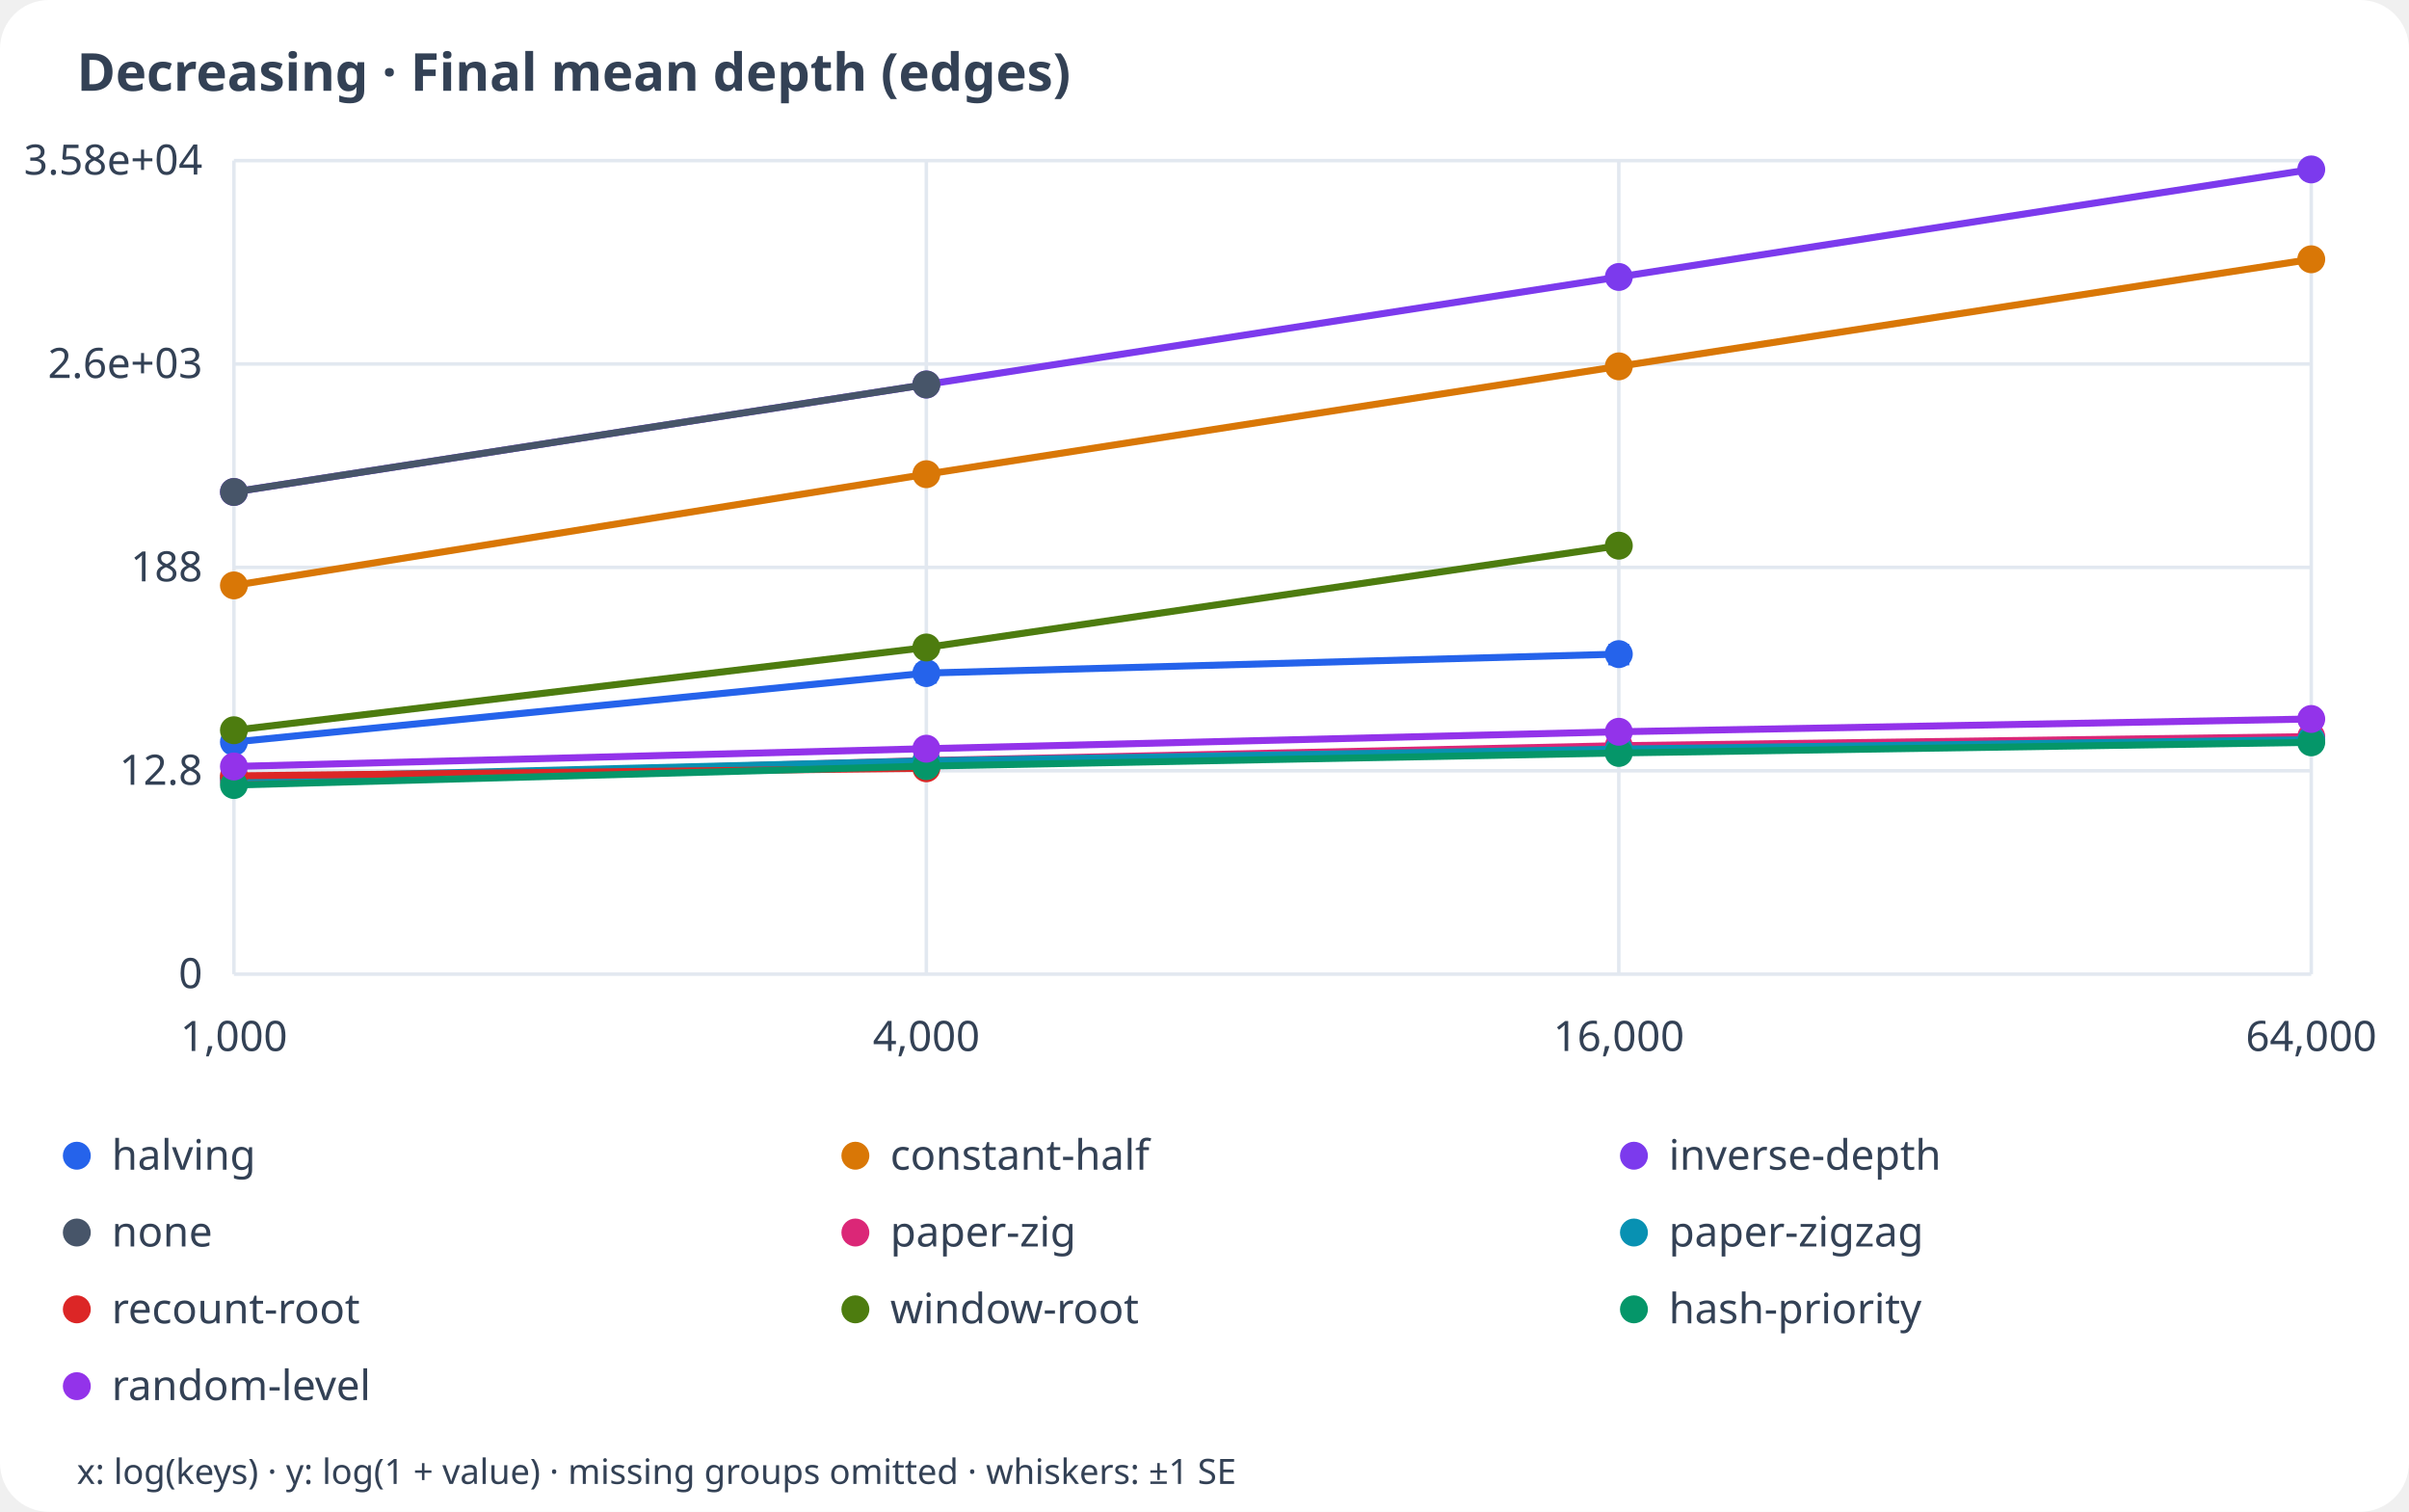
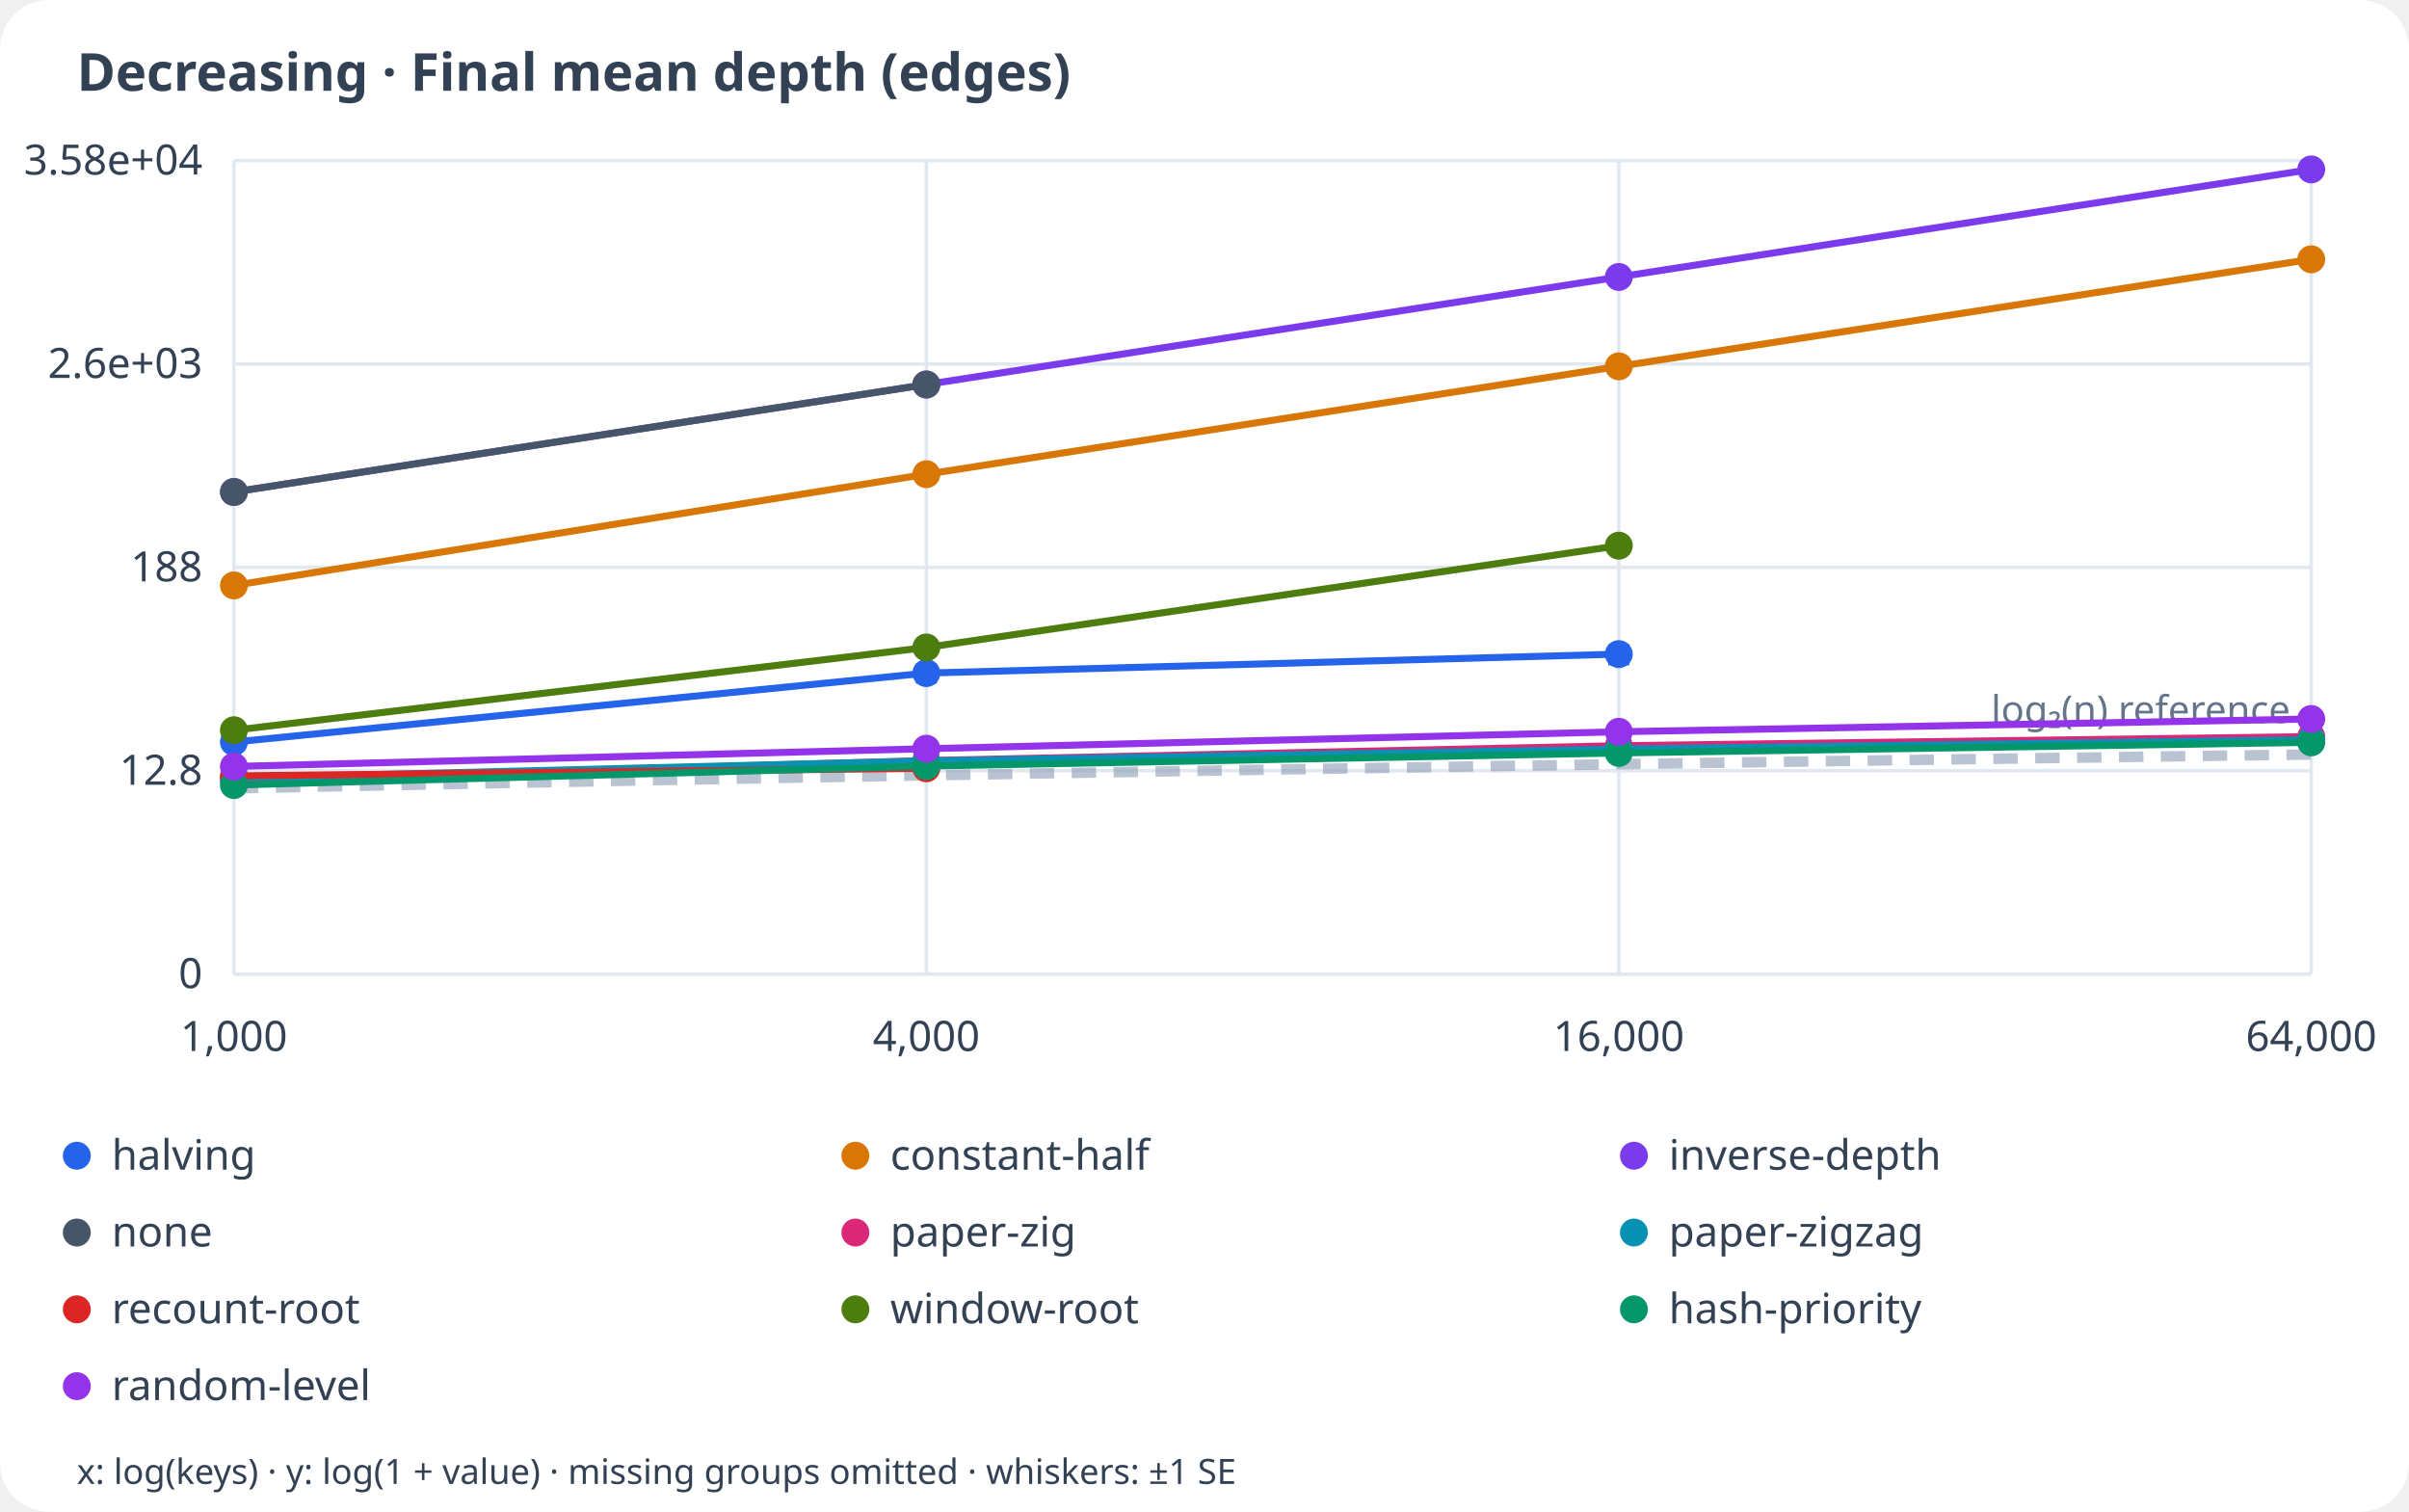
<svg xmlns="http://www.w3.org/2000/svg" viewBox="0 0 690 433" role="img" aria-labelledby="title desc">
  <style>text{font:12px system-ui,sans-serif;fill:#334155}.grid{stroke:#e2e8f0}path,line{vector-effect:non-scaling-stroke}</style>
  <rect width="690" height="433" rx="14" fill="white" />
  <text x="22" y="26" style="font-size:15px;font-weight:650">Decreasing · Final mean depth (edges)</text>
  <line class="grid" x1="67" x2="662" y1="279.00" y2="279.00" />
  <text x="58" y="283.00" text-anchor="end">0</text>
  <line class="grid" x1="67" x2="662" y1="220.75" y2="220.75" />
  <text x="58" y="224.75" text-anchor="end">12.8</text>
  <line class="grid" x1="67" x2="662" y1="162.50" y2="162.50" />
  <text x="58" y="166.50" text-anchor="end">188</text>
  <line class="grid" x1="67" x2="662" y1="104.25" y2="104.25" />
  <text x="58" y="108.25" text-anchor="end">2.6e+03</text>
  <line class="grid" x1="67" x2="662" y1="46.00" y2="46.00" />
  <text x="58" y="50.00" text-anchor="end">3.58e+04</text>
  <line class="grid" x1="67.00" x2="67.00" y1="46" y2="279" />
  <text x="67.00" y="301" text-anchor="middle">1,000</text>
  <line class="grid" x1="265.33" x2="265.33" y1="46" y2="279" />
  <text x="265.33" y="301" text-anchor="middle">4,000</text>
  <line class="grid" x1="463.67" x2="463.67" y1="46" y2="279" />
  <text x="463.67" y="301" text-anchor="middle">16,000</text>
  <line class="grid" x1="662.00" x2="662.00" y1="46" y2="279" />
  <text x="662.00" y="301" text-anchor="middle">64,000</text>
+   <path class="log-reference" d="M67.00,225.79 L72.95,225.67 L78.90,225.55 L84.85,225.43 L90.80,225.31 L96.75,225.19 L102.70,225.07 L108.65,224.96 L114.60,224.84 L120.55,224.72 L126.50,224.61 L132.45,224.49 L138.40,224.38 L144.35,224.27 L150.30,224.15 L156.25,224.04 L162.20,223.93 L168.15,223.82 L174.10,223.70 L180.05,223.59 L186.00,223.48 L191.95,223.38 L197.90,223.27 L203.85,223.16 L209.80,223.05 L215.75,222.94 L221.70,222.84 L227.65,222.73 L233.60,222.62 L239.55,222.52 L245.50,222.42 L251.45,222.31 L257.40,222.21 L263.35,222.10 L269.30,222.00 L275.25,221.90 L281.20,221.80 L287.15,221.70 L293.10,221.59 L299.05,221.49 L305.00,221.39 L310.95,221.30 L316.90,221.20 L322.85,221.10 L328.80,221.00 L334.75,220.90 L340.70,220.80 L346.65,220.71 L352.60,220.61 L358.55,220.51 L364.50,220.42 L370.45,220.32 L376.40,220.23 L382.35,220.13 L388.30,220.04 L394.25,219.95 L400.20,219.85 L406.15,219.76 L412.10,219.67 L418.05,219.58 L424.00,219.48 L429.95,219.39 L435.90,219.30 L441.85,219.21 L447.80,219.12 L453.75,219.03 L459.70,218.94 L465.65,218.85 L471.60,218.76 L477.55,218.68 L483.50,218.59 L489.45,218.50 L495.40,218.41 L501.35,218.33 L507.30,218.24 L513.25,218.15 L519.20,218.07 L525.15,217.98 L531.10,217.90 L537.05,217.81 L543.00,217.73 L548.95,217.64 L554.90,217.56 L560.85,217.47 L566.80,217.39 L572.75,217.31 L578.70,217.22 L584.65,217.14 L590.60,217.06 L596.55,216.98 L602.50,216.90 L608.45,216.81 L614.40,216.73 L620.35,216.65 L626.30,216.57 L632.25,216.49 L638.20,216.41 L644.15,216.33 L650.10,216.25 L656.05,216.17 L662.00,216.10" stroke="#94a3b8" stroke-width="3" stroke-dasharray="7 5" opacity="0.65" fill="none" />
+   <text x="656" y="207.10" text-anchor="end" style="fill:#64748b;font-size:11px">log₂(n) reference</text>
  <path d="M67.00,214.71V210.54 M64.00,214.71h6 M64.00,210.54h6" stroke="#2563eb" fill="none" />
  <circle cx="67.00" cy="212.52" r="4" fill="#2563eb" />
  <path d="M67.00,212.52 L265.33,192.77" stroke="#2563eb" stroke-width="2" fill="none" />
  <path d="M265.33,195.29V190.51 M262.33,195.29h6 M262.33,190.51h6" stroke="#2563eb" fill="none" />
  <circle cx="265.33" cy="192.77" r="4" fill="#2563eb" />
  <path d="M265.33,192.77 L463.67,187.34" stroke="#2563eb" stroke-width="2" fill="none" />
  <path d="M463.67,190.06V184.93 M460.67,190.06h6 M460.67,184.93h6" stroke="#2563eb" fill="none" />
  <circle cx="463.67" cy="187.34" r="4" fill="#2563eb" />
  <circle cx="22" cy="331" r="4" fill="#2563eb" />
  <text x="32" y="335">halving</text>
  <path d="M67.00,167.84V167.49 M64.00,167.84h6 M64.00,167.49h6" stroke="#d97706" fill="none" />
  <circle cx="67.00" cy="167.66" r="4" fill="#d97706" />
  <path d="M67.00,167.66 L265.33,135.81" stroke="#d97706" stroke-width="2" fill="none" />
  <path d="M265.33,135.85V135.77 M262.33,135.85h6 M262.33,135.77h6" stroke="#d97706" fill="none" />
  <circle cx="265.33" cy="135.81" r="4" fill="#d97706" />
  <path d="M265.33,135.81 L463.67,104.92" stroke="#d97706" stroke-width="2" fill="none" />
  <path d="M463.67,105.05V104.79 M460.67,105.05h6 M460.67,104.79h6" stroke="#d97706" fill="none" />
  <circle cx="463.67" cy="104.92" r="4" fill="#d97706" />
  <path d="M463.67,104.92 L662.00,74.26" stroke="#d97706" stroke-width="2" fill="none" />
  <path d="M662.00,74.34V74.18 M659.00,74.34h6 M659.00,74.18h6" stroke="#d97706" fill="none" />
  <circle cx="662.00" cy="74.26" r="4" fill="#d97706" />
  <circle cx="245" cy="331" r="4" fill="#d97706" />
  <text x="255" y="335">constant-half</text>
  <path d="M67.00,140.90V140.90 M64.00,140.90h6 M64.00,140.90h6" stroke="#7c3aed" fill="none" />
  <circle cx="67.00" cy="140.90" r="4" fill="#7c3aed" />
  <path d="M67.00,140.90 L265.33,110.12" stroke="#7c3aed" stroke-width="2" fill="none" />
  <path d="M265.33,110.12V110.12 M262.33,110.12h6 M262.33,110.12h6" stroke="#7c3aed" fill="none" />
  <circle cx="265.33" cy="110.12" r="4" fill="#7c3aed" />
  <path d="M265.33,110.12 L463.67,79.32" stroke="#7c3aed" stroke-width="2" fill="none" />
  <path d="M463.67,79.32V79.32 M460.67,79.32h6 M460.67,79.32h6" stroke="#7c3aed" fill="none" />
  <circle cx="463.67" cy="79.32" r="4" fill="#7c3aed" />
  <path d="M463.67,79.32 L662.00,48.52" stroke="#7c3aed" stroke-width="2" fill="none" />
  <path d="M662.00,48.52V48.52 M659.00,48.52h6 M659.00,48.52h6" stroke="#7c3aed" fill="none" />
  <circle cx="662.00" cy="48.52" r="4" fill="#7c3aed" />
  <circle cx="468" cy="331" r="4" fill="#7c3aed" />
  <text x="478" y="335">inverse-depth</text>
  <path d="M67.00,140.90V140.90 M64.00,140.90h6 M64.00,140.90h6" stroke="#475569" fill="none" />
  <circle cx="67.00" cy="140.90" r="4" fill="#475569" />
  <path d="M67.00,140.90 L265.33,110.12" stroke="#475569" stroke-width="2" fill="none" />
  <path d="M265.33,110.12V110.12 M262.33,110.12h6 M262.33,110.12h6" stroke="#475569" fill="none" />
  <circle cx="265.33" cy="110.12" r="4" fill="#475569" />
  <circle cx="22" cy="353" r="4" fill="#475569" />
  <text x="32" y="357">none</text>
  <path d="M67.00,223.84V223.26 M64.00,223.84h6 M64.00,223.26h6" stroke="#db2777" fill="none" />
  <circle cx="67.00" cy="223.55" r="4" fill="#db2777" />
  <path d="M67.00,223.55 L265.33,217.82" stroke="#db2777" stroke-width="2" fill="none" />
  <path d="M265.33,218.57V217.09 M262.33,218.57h6 M262.33,217.09h6" stroke="#db2777" fill="none" />
  <circle cx="265.33" cy="217.82" r="4" fill="#db2777" />
  <path d="M265.33,217.82 L463.67,213.57" stroke="#db2777" stroke-width="2" fill="none" />
  <path d="M463.67,214.46V212.71 M460.67,214.46h6 M460.67,212.71h6" stroke="#db2777" fill="none" />
  <circle cx="463.67" cy="213.57" r="4" fill="#db2777" />
  <path d="M463.67,213.57 L662.00,210.96" stroke="#db2777" stroke-width="2" fill="none" />
  <path d="M662.00,211.04V210.88 M659.00,211.04h6 M659.00,210.88h6" stroke="#db2777" fill="none" />
  <circle cx="662.00" cy="210.96" r="4" fill="#db2777" />
  <circle cx="245" cy="353" r="4" fill="#db2777" />
  <text x="255" y="357">paper-zig</text>
  <path d="M67.00,223.72V222.00 M64.00,223.72h6 M64.00,222.00h6" stroke="#0891b2" fill="none" />
  <circle cx="67.00" cy="222.84" r="4" fill="#0891b2" />
  <path d="M67.00,222.84 L265.33,217.92" stroke="#0891b2" stroke-width="2" fill="none" />
  <path d="M265.33,218.78V217.10 M262.33,218.78h6 M262.33,217.10h6" stroke="#0891b2" fill="none" />
  <circle cx="265.33" cy="217.92" r="4" fill="#0891b2" />
  <path d="M265.33,217.92 L463.67,214.55" stroke="#0891b2" stroke-width="2" fill="none" />
  <path d="M463.67,215.17V213.95 M460.67,215.17h6 M460.67,213.95h6" stroke="#0891b2" fill="none" />
  <circle cx="463.67" cy="214.55" r="4" fill="#0891b2" />
  <path d="M463.67,214.55 L662.00,211.85" stroke="#0891b2" stroke-width="2" fill="none" />
  <path d="M662.00,212.21V211.49 M659.00,212.21h6 M659.00,211.49h6" stroke="#0891b2" fill="none" />
  <circle cx="662.00" cy="211.85" r="4" fill="#0891b2" />
  <circle cx="468" cy="353" r="4" fill="#0891b2" />
  <text x="478" y="357">paper-zigzag</text>
  <path d="M67.00,223.74V220.77 M64.00,223.74h6 M64.00,220.77h6" stroke="#dc2626" fill="none" />
  <circle cx="67.00" cy="222.21" r="4" fill="#dc2626" />
  <path d="M67.00,222.21 L265.33,220.04" stroke="#dc2626" stroke-width="2" fill="none" />
  <path d="M265.33,220.31V219.79 M262.33,220.31h6 M262.33,219.79h6" stroke="#dc2626" fill="none" />
  <circle cx="265.33" cy="220.04" r="4" fill="#dc2626" />
  <circle cx="22" cy="375" r="4" fill="#dc2626" />
  <text x="32" y="379">recount-root</text>
  <path d="M67.00,210.44V207.91 M64.00,210.44h6 M64.00,207.91h6" stroke="#4d7c0f" fill="none" />
  <circle cx="67.00" cy="209.14" r="4" fill="#4d7c0f" />
  <path d="M67.00,209.14 L265.33,185.44" stroke="#4d7c0f" stroke-width="2" fill="none" />
  <path d="M265.33,185.95V184.93 M262.33,185.95h6 M262.33,184.93h6" stroke="#4d7c0f" fill="none" />
  <circle cx="265.33" cy="185.44" r="4" fill="#4d7c0f" />
  <path d="M265.33,185.44 L463.67,156.28" stroke="#4d7c0f" stroke-width="2" fill="none" />
  <path d="M463.67,156.68V155.88 M460.67,156.68h6 M460.67,155.88h6" stroke="#4d7c0f" fill="none" />
  <circle cx="463.67" cy="156.28" r="4" fill="#4d7c0f" />
  <circle cx="245" cy="375" r="4" fill="#4d7c0f" />
  <text x="255" y="379">window-root</text>
  <path d="M67.00,225.37V224.32 M64.00,225.37h6 M64.00,224.32h6" stroke="#059669" fill="none" />
  <circle cx="67.00" cy="224.84" r="4" fill="#059669" />
  <path d="M67.00,224.84 L265.33,219.41" stroke="#059669" stroke-width="2" fill="none" />
  <path d="M265.33,220.02V218.82 M262.33,220.02h6 M262.33,218.82h6" stroke="#059669" fill="none" />
  <circle cx="265.33" cy="219.41" r="4" fill="#059669" />
  <path d="M265.33,219.41 L463.67,215.65" stroke="#059669" stroke-width="2" fill="none" />
  <path d="M463.67,216.30V215.02 M460.67,216.30h6 M460.67,215.02h6" stroke="#059669" fill="none" />
  <circle cx="463.67" cy="215.65" r="4" fill="#059669" />
  <path d="M463.67,215.65 L662.00,212.61" stroke="#059669" stroke-width="2" fill="none" />
  <path d="M662.00,212.67V212.55 M659.00,212.67h6 M659.00,212.55h6" stroke="#059669" fill="none" />
  <circle cx="662.00" cy="212.61" r="4" fill="#059669" />
  <circle cx="468" cy="375" r="4" fill="#059669" />
  <text x="478" y="379">hash-priority</text>
  <path d="M67.00,220.62V218.47 M64.00,220.62h6 M64.00,218.47h6" stroke="#9333ea" fill="none" />
  <circle cx="67.00" cy="219.52" r="4" fill="#9333ea" />
  <path d="M67.00,219.52 L265.33,214.43" stroke="#9333ea" stroke-width="2" fill="none" />
  <path d="M265.33,214.84V214.02 M262.33,214.84h6 M262.33,214.02h6" stroke="#9333ea" fill="none" />
  <circle cx="265.33" cy="214.43" r="4" fill="#9333ea" />
  <path d="M265.33,214.43 L463.67,209.58" stroke="#9333ea" stroke-width="2" fill="none" />
  <path d="M463.67,209.81V209.36 M460.67,209.81h6 M460.67,209.36h6" stroke="#9333ea" fill="none" />
  <circle cx="463.67" cy="209.58" r="4" fill="#9333ea" />
  <path d="M463.67,209.58 L662.00,205.92" stroke="#9333ea" stroke-width="2" fill="none" />
  <path d="M662.00,206.16V205.69 M659.00,206.16h6 M659.00,205.69h6" stroke="#9333ea" fill="none" />
  <circle cx="662.00" cy="205.92" r="4" fill="#9333ea" />
  <circle cx="22" cy="397" r="4" fill="#9333ea" />
  <text x="32" y="401">random-level</text>
  <text x="22" y="425" style="font-size:10px">x: log(keys) · y: log(1 + value) · missing groups omitted · whiskers: ±1 SE</text>
</svg>
